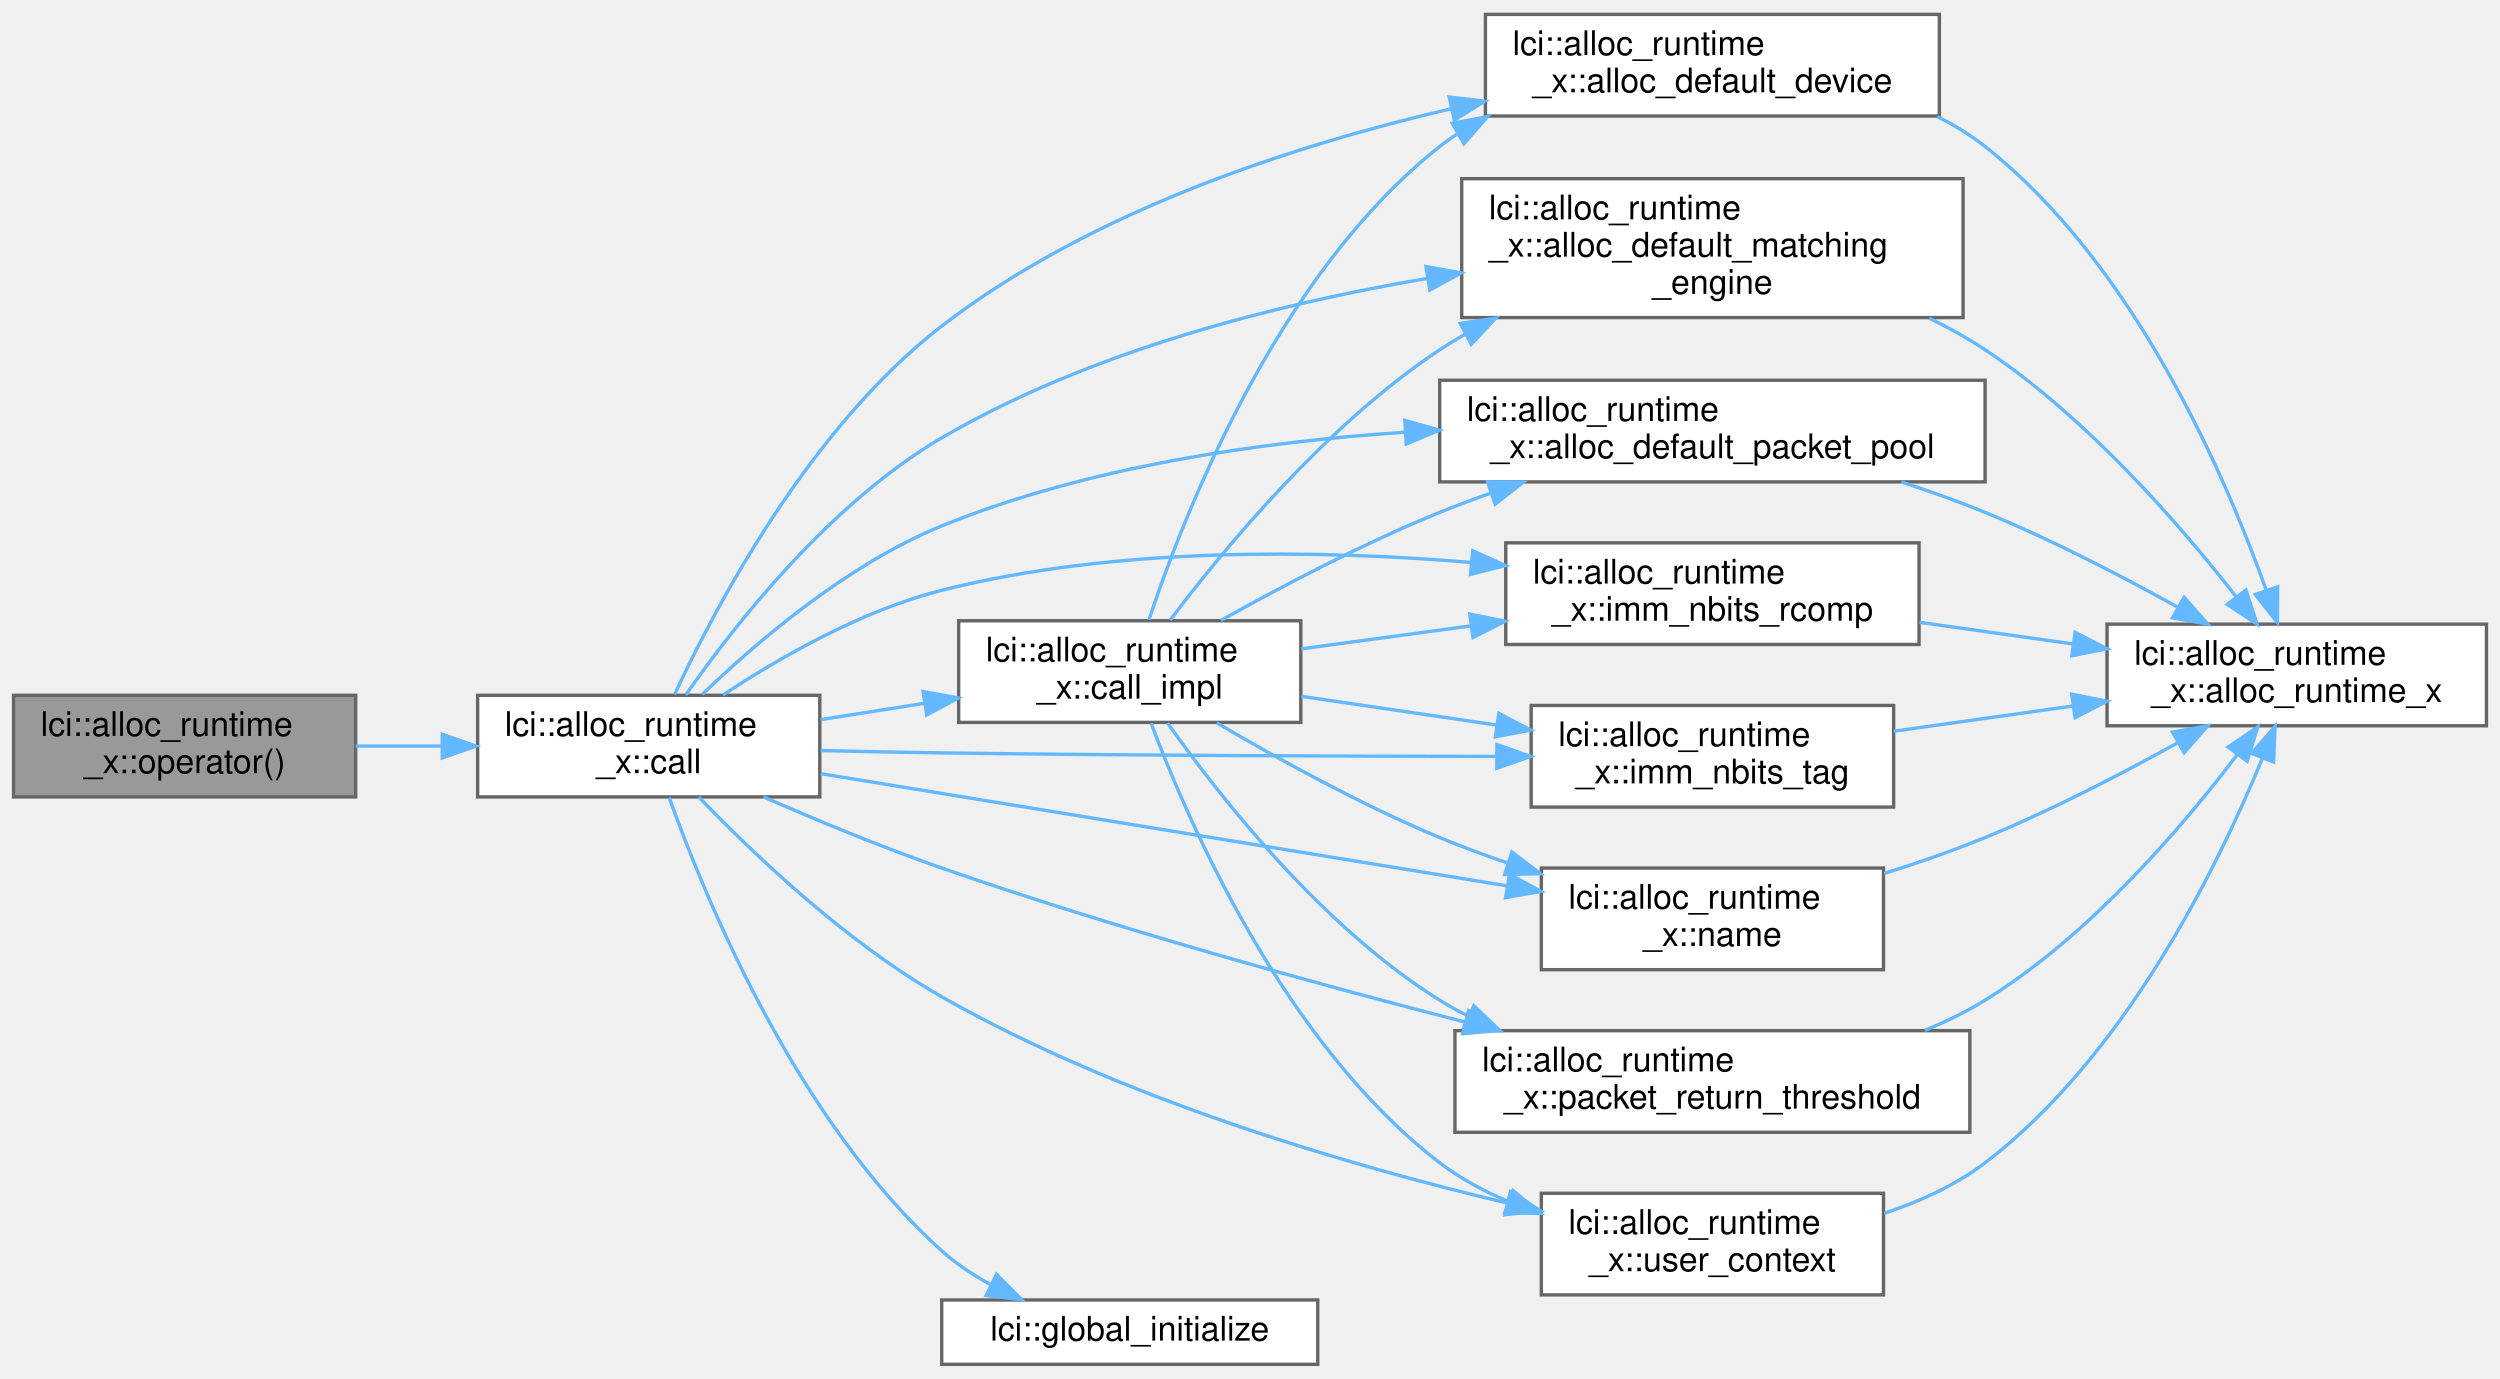
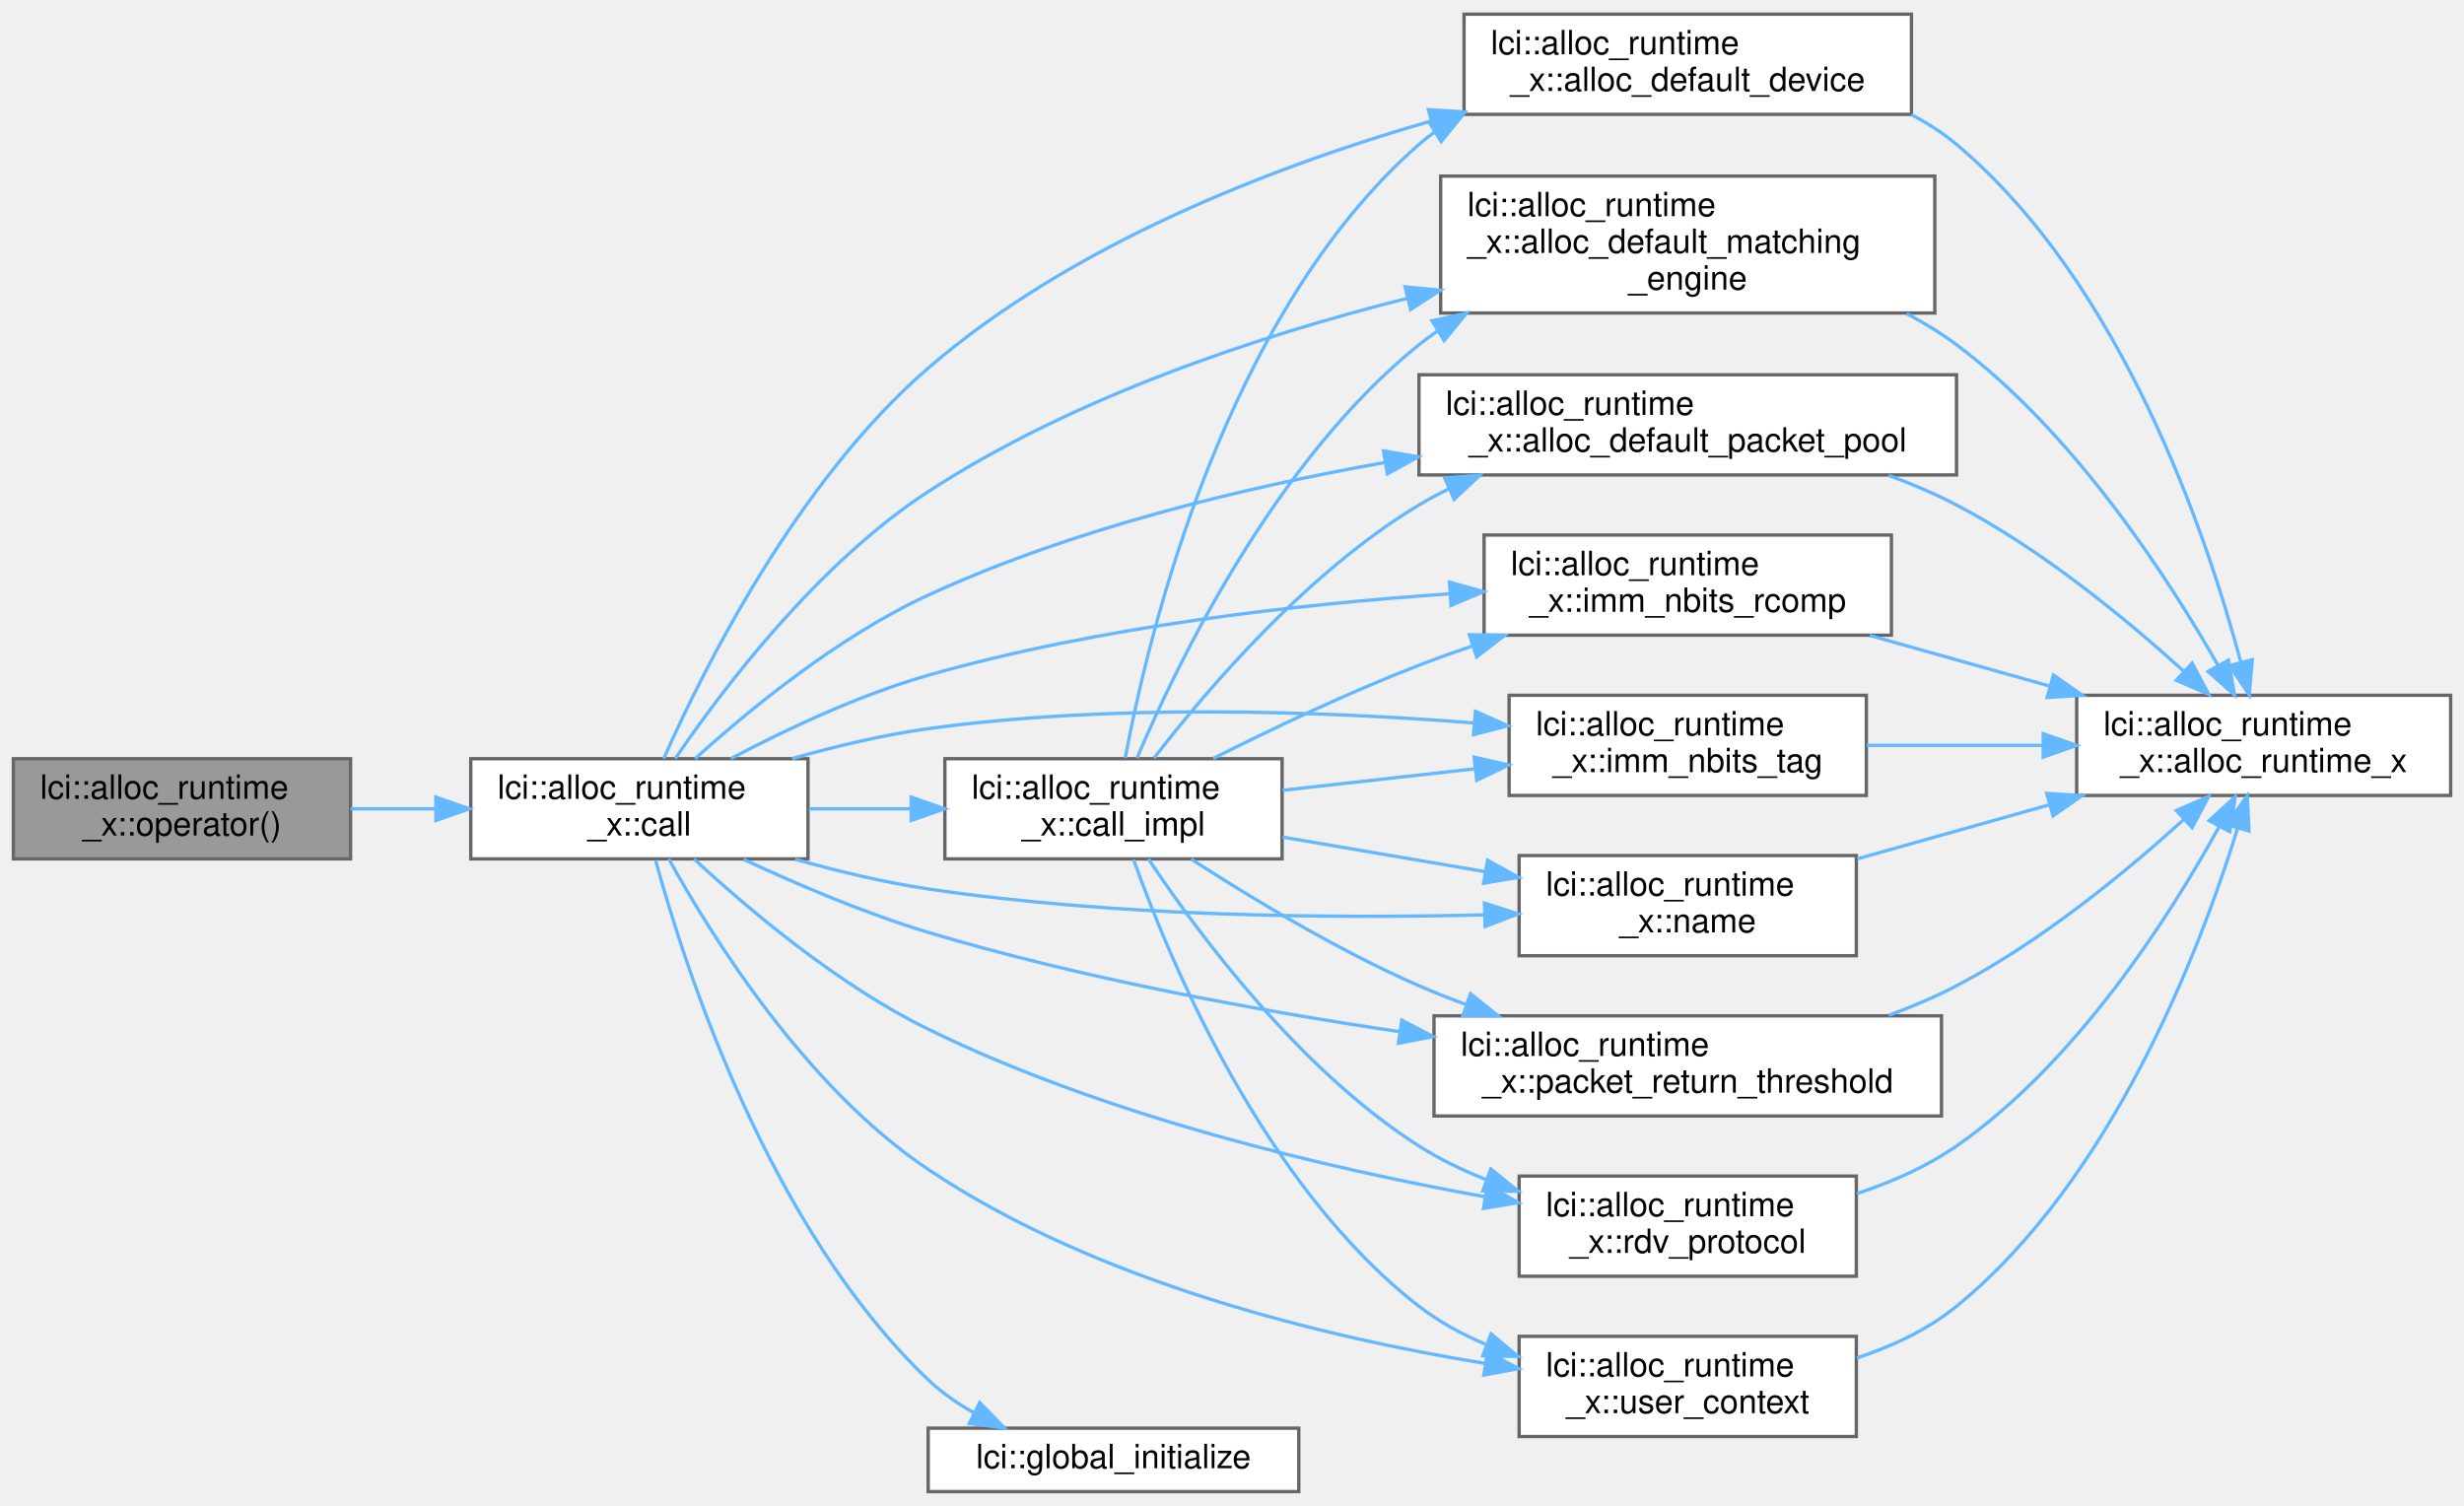
- <svg xmlns="http://www.w3.org/2000/svg" xmlns:xlink="http://www.w3.org/1999/xlink" width="738pt" height="407pt" viewBox="0.00 0.00 738.00 406.50">
-   <g id="graph0" class="graph" transform="scale(1 1) rotate(0) translate(4 402.5)">
+ <svg xmlns="http://www.w3.org/2000/svg" xmlns:xlink="http://www.w3.org/1999/xlink" width="738pt" height="451pt" viewBox="0.00 0.00 738.00 450.50">
+   <g id="graph0" class="graph" transform="scale(1 1) rotate(0) translate(4 446.5)">
    <g id="Node000001" class="node">
      <g id="a_Node000001">
        <a xlink:title=" ">
-           <polygon fill="#999999" stroke="#666666" points="101,-197.5 0,-197.5 0,-167.5 101,-167.5 101,-197.5" />
-           <text text-anchor="start" x="8" y="-185.5" font-family="Helvetica,sans-Serif" font-size="10.00">lci::alloc_runtime</text>
-           <text text-anchor="middle" x="50.5" y="-174.5" font-family="Helvetica,sans-Serif" font-size="10.00">_x::operator()</text>
+           <polygon fill="#999999" stroke="#666666" points="101,-219.5 0,-219.5 0,-189.5 101,-189.5 101,-219.5" />
+           <text text-anchor="start" x="8" y="-207.5" font-family="Helvetica,sans-Serif" font-size="10.00">lci::alloc_runtime</text>
+           <text text-anchor="middle" x="50.5" y="-196.5" font-family="Helvetica,sans-Serif" font-size="10.00">_x::operator()</text>
        </a>
      </g>
    </g>
    <g id="Node000002" class="node">
      <g id="a_Node000002">
        <a xlink:href="../../d4/d5c/classlci_1_1alloc__runtime__x.html#a37daf1686fc2ea110af2470457aa2455" target="_top" xlink:title=" ">
-           <polygon fill="white" stroke="#666666" points="238,-197.5 137,-197.5 137,-167.5 238,-167.5 238,-197.5" />
-           <text text-anchor="start" x="145" y="-185.5" font-family="Helvetica,sans-Serif" font-size="10.00">lci::alloc_runtime</text>
-           <text text-anchor="middle" x="187.5" y="-174.5" font-family="Helvetica,sans-Serif" font-size="10.00">_x::call</text>
+           <polygon fill="white" stroke="#666666" points="238,-219.5 137,-219.5 137,-189.5 238,-189.5 238,-219.5" />
+           <text text-anchor="start" x="145" y="-207.5" font-family="Helvetica,sans-Serif" font-size="10.00">lci::alloc_runtime</text>
+           <text text-anchor="middle" x="187.5" y="-196.5" font-family="Helvetica,sans-Serif" font-size="10.00">_x::call</text>
        </a>
      </g>
    </g>
    <g id="edge1_Node000001_Node000002" class="edge">
      <g id="a_edge1_Node000001_Node000002">
        <a xlink:title=" ">
-           <path fill="none" stroke="#63b8ff" d="M101,-182.5C109.24,-182.5 117.87,-182.5 126.34,-182.5" />
-           <polygon fill="#63b8ff" stroke="#63b8ff" points="126.55,-186 136.55,-182.5 126.55,-179 126.55,-186" />
+           <path fill="none" stroke="#63b8ff" d="M101,-204.5C109.24,-204.5 117.87,-204.5 126.34,-204.5" />
+           <polygon fill="#63b8ff" stroke="#63b8ff" points="126.55,-208 136.55,-204.5 126.55,-201 126.55,-208" />
        </a>
      </g>
    </g>
    <g id="Node000003" class="node">
      <g id="a_Node000003">
        <a xlink:href="../../d4/d5c/classlci_1_1alloc__runtime__x.html#a6b7476a4eed1ff2a53f98adfd29bbce6" target="_top" xlink:title=" ">
-           <polygon fill="white" stroke="#666666" points="568.5,-398.5 434.5,-398.5 434.5,-368.5 568.5,-368.5 568.5,-398.5" />
-           <text text-anchor="start" x="442.5" y="-386.5" font-family="Helvetica,sans-Serif" font-size="10.00">lci::alloc_runtime</text>
-           <text text-anchor="middle" x="501.5" y="-375.5" font-family="Helvetica,sans-Serif" font-size="10.00">_x::alloc_default_device</text>
+           <polygon fill="white" stroke="#666666" points="568.5,-442.5 434.5,-442.5 434.5,-412.5 568.5,-412.5 568.5,-442.5" />
+           <text text-anchor="start" x="442.5" y="-430.5" font-family="Helvetica,sans-Serif" font-size="10.00">lci::alloc_runtime</text>
+           <text text-anchor="middle" x="501.5" y="-419.5" font-family="Helvetica,sans-Serif" font-size="10.00">_x::alloc_default_device</text>
        </a>
      </g>
    </g>
    <g id="edge2_Node000002_Node000003" class="edge">
      <g id="a_edge2_Node000002_Node000003">
        <a xlink:title=" ">
-           <path fill="none" stroke="#63b8ff" d="M195.15,-197.75C207.2,-223.68 235.06,-276.49 274,-306.5 317.84,-340.29 377.42,-359.76 424.47,-370.67" />
-           <polygon fill="#63b8ff" stroke="#63b8ff" points="423.79,-374.11 434.31,-372.87 425.31,-367.28 423.79,-374.11" />
+           <path fill="none" stroke="#63b8ff" d="M194.79,-219.54C206.65,-246.32 234.72,-302.61 274,-336.5 316.99,-373.59 377.01,-396.78 424.47,-410.46" />
+           <polygon fill="#63b8ff" stroke="#63b8ff" points="423.82,-413.91 434.4,-413.24 425.71,-407.17 423.82,-413.91" />
        </a>
      </g>
    </g>
    <g id="Node000005" class="node">
      <g id="a_Node000005">
        <a xlink:href="../../d4/d5c/classlci_1_1alloc__runtime__x.html#a616c5f548d9dd3c5da745a2292f4cfb7" target="_top" xlink:title=" ">
-           <polygon fill="white" stroke="#666666" points="575.5,-350 427.5,-350 427.5,-309 575.5,-309 575.5,-350" />
-           <text text-anchor="start" x="435.5" y="-338" font-family="Helvetica,sans-Serif" font-size="10.00">lci::alloc_runtime</text>
-           <text text-anchor="start" x="435.5" y="-327" font-family="Helvetica,sans-Serif" font-size="10.00">_x::alloc_default_matching</text>
-           <text text-anchor="middle" x="501.5" y="-316" font-family="Helvetica,sans-Serif" font-size="10.00">_engine</text>
+           <polygon fill="white" stroke="#666666" points="575.5,-394 427.5,-394 427.5,-353 575.5,-353 575.5,-394" />
+           <text text-anchor="start" x="435.5" y="-382" font-family="Helvetica,sans-Serif" font-size="10.00">lci::alloc_runtime</text>
+           <text text-anchor="start" x="435.5" y="-371" font-family="Helvetica,sans-Serif" font-size="10.00">_x::alloc_default_matching</text>
+           <text text-anchor="middle" x="501.5" y="-360" font-family="Helvetica,sans-Serif" font-size="10.00">_engine</text>
        </a>
      </g>
    </g>
    <g id="edge4_Node000002_Node000005" class="edge">
      <g id="a_edge4_Node000002_Node000005">
        <a xlink:title=" ">
-           <path fill="none" stroke="#63b8ff" d="M198.44,-197.61C212.69,-218.04 240.88,-254.12 274,-273.5 317.63,-299.03 372.56,-312.98 417.4,-320.57" />
-           <polygon fill="#63b8ff" stroke="#63b8ff" points="416.95,-324.05 427.39,-322.19 418.07,-317.14 416.95,-324.05" />
+           <path fill="none" stroke="#63b8ff" d="M198.26,-219.58C212.49,-240.44 240.9,-277.96 274,-299.5 317.45,-327.77 372.63,-346.1 417.65,-357.44" />
+           <polygon fill="#63b8ff" stroke="#63b8ff" points="416.84,-360.84 427.38,-359.82 418.5,-354.04 416.84,-360.84" />
        </a>
      </g>
    </g>
    <g id="Node000006" class="node">
      <g id="a_Node000006">
        <a xlink:href="../../d4/d5c/classlci_1_1alloc__runtime__x.html#a3fa440edec4465125be1e82bd94ef588" target="_top" xlink:title=" ">
-           <polygon fill="white" stroke="#666666" points="582,-290.5 421,-290.5 421,-260.5 582,-260.5 582,-290.5" />
-           <text text-anchor="start" x="429" y="-278.5" font-family="Helvetica,sans-Serif" font-size="10.00">lci::alloc_runtime</text>
-           <text text-anchor="middle" x="501.5" y="-267.5" font-family="Helvetica,sans-Serif" font-size="10.00">_x::alloc_default_packet_pool</text>
+           <polygon fill="white" stroke="#666666" points="582,-334.5 421,-334.5 421,-304.5 582,-304.5 582,-334.5" />
+           <text text-anchor="start" x="429" y="-322.5" font-family="Helvetica,sans-Serif" font-size="10.00">lci::alloc_runtime</text>
+           <text text-anchor="middle" x="501.5" y="-311.5" font-family="Helvetica,sans-Serif" font-size="10.00">_x::alloc_default_packet_pool</text>
        </a>
      </g>
    </g>
    <g id="edge6_Node000002_Node000006" class="edge">
      <g id="a_edge6_Node000002_Node000006">
        <a xlink:title=" ">
-           <path fill="none" stroke="#63b8ff" d="M203.3,-197.75C219.21,-213.11 246.02,-236.11 274,-247.5 316.98,-264.99 368.04,-272.34 410.79,-275.16" />
-           <polygon fill="#63b8ff" stroke="#63b8ff" points="410.71,-278.66 420.9,-275.76 411.12,-271.68 410.71,-278.66" />
+           <path fill="none" stroke="#63b8ff" d="M204.19,-219.51C220.4,-234.18 247.06,-256.08 274,-268.5 316.87,-288.26 367.92,-300.62 410.69,-308.21" />
+           <polygon fill="#63b8ff" stroke="#63b8ff" points="410.36,-311.7 420.81,-309.94 411.54,-304.8 410.36,-311.7" />
        </a>
      </g>
    </g>
    <g id="Node000007" class="node">
      <g id="a_Node000007">
-         <a xlink:href="../../d4/d5c/classlci_1_1alloc__runtime__x.html#ab3eee28cace86873b5cd6a177d953b86" target="_top" xlink:title=" ">
+         <a xlink:href="../../d4/d5c/classlci_1_1alloc__runtime__x.html#a52097e1cdadf5b5586af1fcd9c6158c5" target="_top" xlink:title=" ">
          <polygon fill="white" stroke="#666666" points="380,-219.5 279,-219.5 279,-189.5 380,-189.5 380,-219.5" />
          <text text-anchor="start" x="287" y="-207.5" font-family="Helvetica,sans-Serif" font-size="10.00">lci::alloc_runtime</text>
          <text text-anchor="middle" x="329.5" y="-196.5" font-family="Helvetica,sans-Serif" font-size="10.00">_x::call_impl</text>
        </a>
      </g>
    </g>
    <g id="edge8_Node000002_Node000007" class="edge">
      <g id="a_edge8_Node000002_Node000007">
        <a xlink:title=" ">
-           <path fill="none" stroke="#63b8ff" d="M238.25,-190.32C248.16,-191.87 258.65,-193.52 268.85,-195.13" />
-           <polygon fill="#63b8ff" stroke="#63b8ff" points="268.49,-198.61 278.91,-196.71 269.57,-191.7 268.49,-198.61" />
+           <path fill="none" stroke="#63b8ff" d="M238.25,-204.5C248.16,-204.5 258.65,-204.5 268.85,-204.5" />
+           <polygon fill="#63b8ff" stroke="#63b8ff" points="268.91,-208 278.91,-204.5 268.91,-201 268.91,-208" />
        </a>
      </g>
    </g>
    <g id="Node000008" class="node">
      <g id="a_Node000008">
        <a xlink:href="../../d4/d5c/classlci_1_1alloc__runtime__x.html#a07a500a193d6a0cdc690619a79d56162" target="_top" xlink:title=" ">
-           <polygon fill="white" stroke="#666666" points="562.5,-242.5 440.5,-242.5 440.5,-212.5 562.5,-212.5 562.5,-242.5" />
-           <text text-anchor="start" x="448.5" y="-230.5" font-family="Helvetica,sans-Serif" font-size="10.00">lci::alloc_runtime</text>
-           <text text-anchor="middle" x="501.5" y="-219.5" font-family="Helvetica,sans-Serif" font-size="10.00">_x::imm_nbits_rcomp</text>
-         </a>
-       </g>
-     </g>
-     <g id="edge23_Node000002_Node000008" class="edge">
-       <g id="a_edge23_Node000002_Node000008">
-         <a xlink:title=" ">
-           <path fill="none" stroke="#63b8ff" d="M209.42,-197.58C226.02,-208.56 250.3,-222.53 274,-228.5 325.23,-241.41 385.06,-240.49 430.37,-236.71" />
-           <polygon fill="#63b8ff" stroke="#63b8ff" points="430.74,-240.19 440.38,-235.8 430.11,-233.22 430.74,-240.19" />
+           <polygon fill="white" stroke="#666666" points="562.5,-286.5 440.5,-286.5 440.5,-256.5 562.5,-256.5 562.5,-286.5" />
+           <text text-anchor="start" x="448.5" y="-274.5" font-family="Helvetica,sans-Serif" font-size="10.00">lci::alloc_runtime</text>
+           <text text-anchor="middle" x="501.5" y="-263.5" font-family="Helvetica,sans-Serif" font-size="10.00">_x::imm_nbits_rcomp</text>
+         </a>
+       </g>
+     </g>
+     <g id="edge25_Node000002_Node000008" class="edge">
+       <g id="a_edge25_Node000002_Node000008">
+         <a xlink:title=" ">
+           <path fill="none" stroke="#63b8ff" d="M214.98,-219.58C231.45,-228.27 253.36,-238.61 274,-244.5 325.16,-259.11 385,-265.82 430.32,-268.9" />
+           <polygon fill="#63b8ff" stroke="#63b8ff" points="430.14,-272.39 440.34,-269.54 430.58,-265.41 430.14,-272.39" />
        </a>
      </g>
    </g>
    <g id="Node000009" class="node">
      <g id="a_Node000009">
        <a xlink:href="../../d4/d5c/classlci_1_1alloc__runtime__x.html#a00ed631363e3dab1d966be0197724877" target="_top" xlink:title=" ">
-           <polygon fill="white" stroke="#666666" points="555,-194.5 448,-194.5 448,-164.5 555,-164.5 555,-194.5" />
-           <text text-anchor="start" x="456" y="-182.5" font-family="Helvetica,sans-Serif" font-size="10.00">lci::alloc_runtime</text>
-           <text text-anchor="middle" x="501.5" y="-171.5" font-family="Helvetica,sans-Serif" font-size="10.00">_x::imm_nbits_tag</text>
-         </a>
-       </g>
-     </g>
-     <g id="edge24_Node000002_Node000009" class="edge">
-       <g id="a_edge24_Node000002_Node000009">
-         <a xlink:title=" ">
-           <path fill="none" stroke="#63b8ff" d="M238.23,-181.18C249.96,-180.91 262.42,-180.66 274,-180.5 329.38,-179.73 392.38,-179.5 437.86,-179.46" />
-           <polygon fill="#63b8ff" stroke="#63b8ff" points="437.87,-182.96 447.87,-179.45 437.86,-175.96 437.87,-182.96" />
+           <polygon fill="white" stroke="#666666" points="555,-238.5 448,-238.5 448,-208.5 555,-208.5 555,-238.5" />
+           <text text-anchor="start" x="456" y="-226.5" font-family="Helvetica,sans-Serif" font-size="10.00">lci::alloc_runtime</text>
+           <text text-anchor="middle" x="501.5" y="-215.5" font-family="Helvetica,sans-Serif" font-size="10.00">_x::imm_nbits_tag</text>
+         </a>
+       </g>
+     </g>
+     <g id="edge26_Node000002_Node000009" class="edge">
+       <g id="a_edge26_Node000002_Node000009">
+         <a xlink:title=" ">
+           <path fill="none" stroke="#63b8ff" d="M233.27,-219.55C246.26,-223.24 260.56,-226.65 274,-228.5 328.88,-236.06 391.94,-233.78 437.56,-230.21" />
+           <polygon fill="#63b8ff" stroke="#63b8ff" points="437.92,-233.69 447.6,-229.38 437.34,-226.72 437.92,-233.69" />
        </a>
      </g>
    </g>
    <g id="Node000010" class="node">
      <g id="a_Node000010">
        <a xlink:href="../../d4/d5c/classlci_1_1alloc__runtime__x.html#a26b1954bfc37c38448b319e074f709fd" target="_top" xlink:title=" ">
-           <polygon fill="white" stroke="#666666" points="552,-146.5 451,-146.5 451,-116.5 552,-116.5 552,-146.5" />
-           <text text-anchor="start" x="459" y="-134.5" font-family="Helvetica,sans-Serif" font-size="10.00">lci::alloc_runtime</text>
-           <text text-anchor="middle" x="501.5" y="-123.5" font-family="Helvetica,sans-Serif" font-size="10.00">_x::name</text>
-         </a>
-       </g>
-     </g>
-     <g id="edge25_Node000002_Node000010" class="edge">
-       <g id="a_edge25_Node000002_Node000010">
-         <a xlink:title=" ">
-           <path fill="none" stroke="#63b8ff" d="M238.28,-174.36C293.42,-165.35 382.26,-150.83 441.01,-141.22" />
-           <polygon fill="#63b8ff" stroke="#63b8ff" points="441.59,-144.68 450.9,-139.61 440.46,-137.77 441.59,-144.68" />
+           <polygon fill="white" stroke="#666666" points="552,-190.5 451,-190.5 451,-160.5 552,-160.5 552,-190.5" />
+           <text text-anchor="start" x="459" y="-178.5" font-family="Helvetica,sans-Serif" font-size="10.00">lci::alloc_runtime</text>
+           <text text-anchor="middle" x="501.5" y="-167.5" font-family="Helvetica,sans-Serif" font-size="10.00">_x::name</text>
+         </a>
+       </g>
+     </g>
+     <g id="edge27_Node000002_Node000010" class="edge">
+       <g id="a_edge27_Node000002_Node000010">
+         <a xlink:title=" ">
+           <path fill="none" stroke="#63b8ff" d="M234.19,-189.39C246.93,-185.8 260.89,-182.45 274,-180.5 330.06,-172.15 394.78,-171.62 440.64,-172.74" />
+           <polygon fill="#63b8ff" stroke="#63b8ff" points="440.62,-176.25 450.71,-173.03 440.81,-169.25 440.62,-176.25" />
        </a>
      </g>
    </g>
    <g id="Node000011" class="node">
      <g id="a_Node000011">
        <a xlink:href="../../d4/d5c/classlci_1_1alloc__runtime__x.html#a921ab7268efe6f74cdb024e8b699c804" target="_top" xlink:title=" ">
-           <polygon fill="white" stroke="#666666" points="577.5,-98.5 425.5,-98.5 425.5,-68.5 577.5,-68.5 577.5,-98.5" />
-           <text text-anchor="start" x="433.5" y="-86.5" font-family="Helvetica,sans-Serif" font-size="10.00">lci::alloc_runtime</text>
-           <text text-anchor="middle" x="501.5" y="-75.5" font-family="Helvetica,sans-Serif" font-size="10.00">_x::packet_return_threshold</text>
-         </a>
-       </g>
-     </g>
-     <g id="edge26_Node000002_Node000011" class="edge">
-       <g id="a_edge26_Node000002_Node000011">
-         <a xlink:title=" ">
-           <path fill="none" stroke="#63b8ff" d="M221.41,-167.49C237.15,-160.61 256.36,-152.64 274,-146.5 324.89,-128.79 383.53,-112.59 428.39,-101.06" />
-           <polygon fill="#63b8ff" stroke="#63b8ff" points="429.5,-104.38 438.32,-98.52 427.77,-97.6 429.5,-104.38" />
+           <polygon fill="white" stroke="#666666" points="577.5,-142.5 425.5,-142.5 425.5,-112.5 577.5,-112.5 577.5,-142.5" />
+           <text text-anchor="start" x="433.5" y="-130.5" font-family="Helvetica,sans-Serif" font-size="10.00">lci::alloc_runtime</text>
+           <text text-anchor="middle" x="501.5" y="-119.5" font-family="Helvetica,sans-Serif" font-size="10.00">_x::packet_return_threshold</text>
+         </a>
+       </g>
+     </g>
+     <g id="edge28_Node000002_Node000011" class="edge">
+       <g id="a_edge28_Node000002_Node000011">
+         <a xlink:title=" ">
+           <path fill="none" stroke="#63b8ff" d="M218.72,-189.36C234.8,-181.84 255.1,-173.17 274,-167.5 319.76,-153.76 372.23,-144.13 415.14,-137.76" />
+           <polygon fill="#63b8ff" stroke="#63b8ff" points="415.87,-141.19 425.26,-136.29 414.86,-134.27 415.87,-141.19" />
        </a>
      </g>
    </g>
    <g id="Node000012" class="node">
      <g id="a_Node000012">
-         <a xlink:href="../../d4/d5c/classlci_1_1alloc__runtime__x.html#ab0541b4242b9721143c68b40ae16654d" target="_top" xlink:title=" ">
-           <polygon fill="white" stroke="#666666" points="552,-50.5 451,-50.5 451,-20.5 552,-20.5 552,-50.5" />
-           <text text-anchor="start" x="459" y="-38.5" font-family="Helvetica,sans-Serif" font-size="10.00">lci::alloc_runtime</text>
-           <text text-anchor="middle" x="501.5" y="-27.5" font-family="Helvetica,sans-Serif" font-size="10.00">_x::user_context</text>
-         </a>
-       </g>
-     </g>
-     <g id="edge27_Node000002_Node000012" class="edge">
-       <g id="a_edge27_Node000002_Node000012">
-         <a xlink:title=" ">
-           <path fill="none" stroke="#63b8ff" d="M202.27,-167.47C218.14,-150.95 245.68,-124.62 274,-108.5 326.79,-78.44 393.66,-58.83 441.02,-47.58" />
-           <polygon fill="#63b8ff" stroke="#63b8ff" points="441.87,-50.98 450.82,-45.31 440.29,-44.16 441.87,-50.98" />
+         <a xlink:href="../../d4/d5c/classlci_1_1alloc__runtime__x.html#a4dcec57062349c4af744a72a892bddd8" target="_top" xlink:title=" ">
+           <polygon fill="white" stroke="#666666" points="552,-94.5 451,-94.5 451,-64.5 552,-64.5 552,-94.5" />
+           <text text-anchor="start" x="459" y="-82.5" font-family="Helvetica,sans-Serif" font-size="10.00">lci::alloc_runtime</text>
+           <text text-anchor="middle" x="501.5" y="-71.5" font-family="Helvetica,sans-Serif" font-size="10.00">_x::rdv_protocol</text>
+         </a>
+       </g>
+     </g>
+     <g id="edge29_Node000002_Node000012" class="edge">
+       <g id="a_edge29_Node000002_Node000012">
+         <a xlink:title=" ">
+           <path fill="none" stroke="#63b8ff" d="M203.89,-189.47C220.07,-174.47 246.9,-151.8 274,-138.5 327.36,-112.32 393.69,-96.8 440.74,-88.3" />
+           <polygon fill="#63b8ff" stroke="#63b8ff" points="441.53,-91.71 450.78,-86.54 440.32,-84.82 441.53,-91.71" />
        </a>
      </g>
    </g>
    <g id="Node000013" class="node">
      <g id="a_Node000013">
+         <a xlink:href="../../d4/d5c/classlci_1_1alloc__runtime__x.html#ab0541b4242b9721143c68b40ae16654d" target="_top" xlink:title=" ">
+           <polygon fill="white" stroke="#666666" points="552,-46.5 451,-46.5 451,-16.5 552,-16.5 552,-46.5" />
+           <text text-anchor="start" x="459" y="-34.5" font-family="Helvetica,sans-Serif" font-size="10.00">lci::alloc_runtime</text>
+           <text text-anchor="middle" x="501.5" y="-23.5" font-family="Helvetica,sans-Serif" font-size="10.00">_x::user_context</text>
+         </a>
+       </g>
+     </g>
+     <g id="edge30_Node000002_Node000013" class="edge">
+       <g id="a_edge30_Node000002_Node000013">
+         <a xlink:title=" ">
+           <path fill="none" stroke="#63b8ff" d="M196.31,-189.49C209.27,-166.07 237.44,-120.99 274,-96.5 324.45,-62.7 392.55,-46.24 440.87,-38.38" />
+           <polygon fill="#63b8ff" stroke="#63b8ff" points="441.52,-41.82 450.86,-36.83 440.44,-34.9 441.52,-41.82" />
+         </a>
+       </g>
+     </g>
+     <g id="Node000014" class="node">
+       <g id="a_Node000014">
        <a xlink:href="../../d8/d33/group__LCI__BASIC.html#ga36d0ced682287237e138b1153b490e53" target="_top" xlink:title="Global initialization for LCI, including rank_me, rank_n, and g_default_attr.">
          <polygon fill="white" stroke="#666666" points="385,-19 274,-19 274,0 385,0 385,-19" />
          <text text-anchor="middle" x="329.5" y="-7" font-family="Helvetica,sans-Serif" font-size="10.00">lci::global_initialize</text>
        </a>
      </g>
    </g>
-     <g id="edge22_Node000002_Node000013" class="edge">
-       <g id="a_edge22_Node000002_Node000013">
-         <a xlink:title=" ">
-           <path fill="none" stroke="#63b8ff" d="M193.54,-167.32C204.06,-137.81 230.97,-72.18 274,-33.5 278.23,-29.7 283.16,-26.42 288.29,-23.62" />
-           <polygon fill="#63b8ff" stroke="#63b8ff" points="290.17,-26.6 297.63,-19.08 287.11,-20.3 290.17,-26.6" />
+     <g id="edge24_Node000002_Node000014" class="edge">
+       <g id="a_edge24_Node000002_Node000014">
+         <a xlink:title=" ">
+           <path fill="none" stroke="#63b8ff" d="M192.35,-189.12C201.29,-156.33 226.41,-78.82 274,-33.5 278.02,-29.67 282.76,-26.39 287.73,-23.59" />
+           <polygon fill="#63b8ff" stroke="#63b8ff" points="289.43,-26.66 296.84,-19.08 286.32,-20.39 289.43,-26.66" />
        </a>
      </g>
    </g>
    <g id="Node000004" class="node">
      <g id="a_Node000004">
        <a xlink:href="../../d4/d5c/classlci_1_1alloc__runtime__x.html#a4e4d9b2a0c1eb72a1a9b594414a6f026" target="_top" xlink:title=" ">
-           <polygon fill="white" stroke="#666666" points="730,-218.5 618,-218.5 618,-188.5 730,-188.5 730,-218.5" />
-           <text text-anchor="start" x="626" y="-206.5" font-family="Helvetica,sans-Serif" font-size="10.00">lci::alloc_runtime</text>
-           <text text-anchor="middle" x="674" y="-195.5" font-family="Helvetica,sans-Serif" font-size="10.00">_x::alloc_runtime_x</text>
+           <polygon fill="white" stroke="#666666" points="730,-238.5 618,-238.5 618,-208.5 730,-208.5 730,-238.5" />
+           <text text-anchor="start" x="626" y="-226.5" font-family="Helvetica,sans-Serif" font-size="10.00">lci::alloc_runtime</text>
+           <text text-anchor="middle" x="674" y="-215.5" font-family="Helvetica,sans-Serif" font-size="10.00">_x::alloc_runtime_x</text>
        </a>
      </g>
    </g>
    <g id="edge3_Node000003_Node000004" class="edge">
      <g id="a_edge3_Node000003_Node000004">
        <a xlink:title=" ">
-           <path fill="none" stroke="#63b8ff" d="M567.91,-368.31C572.92,-365.81 577.7,-362.89 582,-359.5 625.72,-325 652.58,-263.28 664.93,-228.71" />
-           <polygon fill="#63b8ff" stroke="#63b8ff" points="668.36,-229.51 668.3,-218.92 661.74,-227.24 668.36,-229.51" />
+           <path fill="none" stroke="#63b8ff" d="M568.53,-412.39C573.35,-409.87 577.91,-406.93 582,-403.5 631.29,-362.16 656.7,-287.44 667.12,-248.55" />
+           <polygon fill="#63b8ff" stroke="#63b8ff" points="670.58,-249.15 669.67,-238.59 663.8,-247.41 670.58,-249.15" />
        </a>
      </g>
    </g>
    <g id="edge5_Node000005_Node000004" class="edge">
      <g id="a_edge5_Node000005_Node000004">
        <a xlink:title=" ">
-           <path fill="none" stroke="#63b8ff" d="M565.46,-308.85C571.23,-306.04 576.84,-302.93 582,-299.5 612.06,-279.53 639.5,-247.9 656.22,-226.46" />
-           <polygon fill="#63b8ff" stroke="#63b8ff" points="659,-228.58 662.29,-218.5 653.44,-224.33 659,-228.58" />
+           <path fill="none" stroke="#63b8ff" d="M567.09,-352.8C572.34,-350.03 577.39,-346.94 582,-343.5 617.04,-317.33 645.14,-274.13 660.41,-247.32" />
+           <polygon fill="#63b8ff" stroke="#63b8ff" points="663.47,-249.02 665.27,-238.58 657.35,-245.62 663.47,-249.02" />
        </a>
      </g>
    </g>
    <g id="edge7_Node000006_Node000004" class="edge">
      <g id="a_edge7_Node000006_Node000004">
        <a xlink:title=" ">
-           <path fill="none" stroke="#63b8ff" d="M557.3,-260.47C565.67,-257.74 574.13,-254.73 582,-251.5 601.38,-243.55 622.1,-232.81 638.87,-223.5" />
-           <polygon fill="#63b8ff" stroke="#63b8ff" points="640.75,-226.46 647.74,-218.51 637.31,-220.36 640.75,-226.46" />
+           <path fill="none" stroke="#63b8ff" d="M561.67,-304.37C568.68,-301.79 575.61,-298.84 582,-295.5 607.4,-282.24 632.66,-261.49 650.1,-245.67" />
+           <polygon fill="#63b8ff" stroke="#63b8ff" points="652.57,-248.15 657.54,-238.79 647.82,-243.01 652.57,-248.15" />
        </a>
      </g>
    </g>
    <g id="edge9_Node000007_Node000003" class="edge">
      <g id="a_edge9_Node000007_Node000003">
        <a xlink:title=" ">
-           <path fill="none" stroke="#63b8ff" d="M335.18,-219.82C345.47,-250.91 373.04,-321.68 421,-359.5 422.61,-360.77 424.29,-361.98 426.03,-363.12" />
-           <polygon fill="#63b8ff" stroke="#63b8ff" points="424.68,-366.38 435.09,-368.31 428.15,-360.3 424.68,-366.38" />
+           <path fill="none" stroke="#63b8ff" d="M333.02,-219.76C339.97,-256.9 362.86,-352.65 421,-403.5 422.51,-404.82 424.08,-406.06 425.72,-407.24" />
+           <polygon fill="#63b8ff" stroke="#63b8ff" points="423.97,-410.28 434.32,-412.57 427.66,-404.33 423.97,-410.28" />
        </a>
      </g>
    </g>
    <g id="edge10_Node000007_Node000005" class="edge">
      <g id="a_edge10_Node000007_Node000005">
        <a xlink:title=" ">
-           <path fill="none" stroke="#63b8ff" d="M341.43,-219.69C356.99,-240.34 387.39,-277.23 421,-299.5 423.42,-301.1 425.94,-302.64 428.53,-304.11" />
-           <polygon fill="#63b8ff" stroke="#63b8ff" points="427.06,-307.29 437.54,-308.83 430.31,-301.09 427.06,-307.29" />
+           <path fill="none" stroke="#63b8ff" d="M336.56,-219.72C348.55,-247.99 377.91,-308.85 421,-343.5 422.77,-344.93 424.62,-346.29 426.53,-347.59" />
+           <polygon fill="#63b8ff" stroke="#63b8ff" points="424.88,-350.69 435.24,-352.93 428.54,-344.72 424.88,-350.69" />
        </a>
      </g>
    </g>
    <g id="edge11_Node000007_Node000006" class="edge">
      <g id="a_edge11_Node000007_Node000006">
        <a xlink:title=" ">
-           <path fill="none" stroke="#63b8ff" d="M356.42,-219.6C374.19,-229.55 398.53,-242.37 421,-251.5 425.8,-253.45 430.82,-255.33 435.91,-257.11" />
-           <polygon fill="#63b8ff" stroke="#63b8ff" points="435.13,-260.54 445.72,-260.43 437.37,-253.91 435.13,-260.54" />
+           <path fill="none" stroke="#63b8ff" d="M341.64,-219.69C357.21,-239.87 387.38,-275.32 421,-295.5 423.84,-297.21 426.82,-298.8 429.88,-300.29" />
+           <polygon fill="#63b8ff" stroke="#63b8ff" points="428.7,-303.59 439.26,-304.44 431.53,-297.19 428.7,-303.59" />
        </a>
      </g>
    </g>
    <g id="edge12_Node000007_Node000008" class="edge">
      <g id="a_edge12_Node000007_Node000008">
        <a xlink:title=" ">
-           <path fill="none" stroke="#63b8ff" d="M380.13,-211.21C395.71,-213.32 413.22,-215.69 429.97,-217.96" />
-           <polygon fill="#63b8ff" stroke="#63b8ff" points="429.89,-221.48 440.27,-219.35 430.82,-214.54 429.89,-221.48" />
+           <path fill="none" stroke="#63b8ff" d="M359.36,-219.58C376.9,-228.4 399.9,-239.36 421,-247.5 426.13,-249.48 431.49,-251.4 436.91,-253.24" />
+           <polygon fill="#63b8ff" stroke="#63b8ff" points="436.08,-256.65 446.67,-256.45 438.27,-250 436.08,-256.65" />
        </a>
      </g>
    </g>
    <g id="edge14_Node000007_Node000009" class="edge">
      <g id="a_edge14_Node000007_Node000009">
        <a xlink:title=" ">
-           <path fill="none" stroke="#63b8ff" d="M380.13,-197.2C398.15,-194.55 418.77,-191.52 437.78,-188.72" />
-           <polygon fill="#63b8ff" stroke="#63b8ff" points="438.46,-192.16 447.85,-187.24 437.44,-185.24 438.46,-192.16" />
+           <path fill="none" stroke="#63b8ff" d="M380.13,-210.05C398.15,-212.06 418.77,-214.36 437.78,-216.49" />
+           <polygon fill="#63b8ff" stroke="#63b8ff" points="437.52,-219.98 447.85,-217.62 438.3,-213.03 437.52,-219.98" />
        </a>
      </g>
    </g>
    <g id="edge16_Node000007_Node000010" class="edge">
      <g id="a_edge16_Node000007_Node000010">
        <a xlink:title=" ">
-           <path fill="none" stroke="#63b8ff" d="M355.18,-189.36C373.01,-178.87 397.91,-165.12 421,-155.5 427.35,-152.86 434.09,-150.36 440.86,-148.06" />
-           <polygon fill="#63b8ff" stroke="#63b8ff" points="442.34,-151.26 450.76,-144.82 440.16,-144.6 442.34,-151.26" />
+           <path fill="none" stroke="#63b8ff" d="M380.13,-196.03C399.16,-192.79 421.07,-189.05 440.94,-185.66" />
+           <polygon fill="#63b8ff" stroke="#63b8ff" points="441.54,-189.11 450.81,-183.98 440.36,-182.21 441.54,-189.11" />
        </a>
      </g>
    </g>
    <g id="edge18_Node000007_Node000011" class="edge">
      <g id="a_edge18_Node000007_Node000011">
        <a xlink:title=" ">
-           <path fill="none" stroke="#63b8ff" d="M340.64,-189.36C355.7,-168.03 386,-129.28 421,-107.5 423.75,-105.79 426.64,-104.19 429.61,-102.7" />
-           <polygon fill="#63b8ff" stroke="#63b8ff" points="431.08,-105.88 438.73,-98.55 428.18,-99.5 431.08,-105.88" />
+           <path fill="none" stroke="#63b8ff" d="M352.77,-189.44C370.63,-177.88 396.64,-162.13 421,-151.5 425.59,-149.5 430.4,-147.6 435.28,-145.81" />
+           <polygon fill="#63b8ff" stroke="#63b8ff" points="436.44,-149.11 444.72,-142.5 434.13,-142.5 436.44,-149.11" />
        </a>
      </g>
    </g>
    <g id="edge20_Node000007_Node000012" class="edge">
      <g id="a_edge20_Node000007_Node000012">
        <a xlink:title=" ">
-           <path fill="none" stroke="#63b8ff" d="M335.81,-189.26C346.88,-159.71 375.28,-94.48 421,-59.5 426.98,-54.92 433.84,-51.21 440.95,-48.21" />
-           <polygon fill="#63b8ff" stroke="#63b8ff" points="442.63,-51.32 450.77,-44.54 440.18,-44.77 442.63,-51.32" />
+           <path fill="none" stroke="#63b8ff" d="M339.99,-189.46C354.69,-167.39 385.05,-126.38 421,-103.5 427.19,-99.56 434.06,-96.24 441.09,-93.45" />
+           <polygon fill="#63b8ff" stroke="#63b8ff" points="442.52,-96.65 450.74,-89.96 440.14,-90.07 442.52,-96.65" />
+         </a>
+       </g>
+     </g>
+     <g id="edge22_Node000007_Node000013" class="edge">
+       <g id="a_edge22_Node000007_Node000013">
+         <a xlink:title=" ">
+           <path fill="none" stroke="#63b8ff" d="M335.52,-189.31C346.26,-159.18 374.34,-91.64 421,-55.5 426.96,-50.89 433.79,-47.16 440.9,-44.14" />
+           <polygon fill="#63b8ff" stroke="#63b8ff" points="442.58,-47.25 450.71,-40.46 440.12,-40.7 442.58,-47.25" />
        </a>
      </g>
    </g>
    <g id="edge13_Node000008_Node000004" class="edge">
      <g id="a_edge13_Node000008_Node000004">
        <a xlink:title=" ">
-           <path fill="none" stroke="#63b8ff" d="M562.61,-219.04C577.26,-216.98 592.99,-214.76 607.86,-212.67" />
-           <polygon fill="#63b8ff" stroke="#63b8ff" points="608.57,-216.1 617.99,-211.24 607.6,-209.17 608.57,-216.1" />
+           <path fill="none" stroke="#63b8ff" d="M555.98,-256.44C573.12,-251.62 592.26,-246.23 610.01,-241.23" />
+           <polygon fill="#63b8ff" stroke="#63b8ff" points="611.03,-244.58 619.71,-238.5 609.14,-237.84 611.03,-244.58" />
        </a>
      </g>
    </g>
    <g id="edge15_Node000009_Node000004" class="edge">
      <g id="a_edge15_Node000009_Node000004">
        <a xlink:title=" ">
-           <path fill="none" stroke="#63b8ff" d="M555.05,-186.9C571.73,-189.25 590.39,-191.87 607.85,-194.33" />
-           <polygon fill="#63b8ff" stroke="#63b8ff" points="607.58,-197.83 617.97,-195.75 608.56,-190.89 607.58,-197.83" />
+           <path fill="none" stroke="#63b8ff" d="M555.05,-223.5C571.73,-223.5 590.39,-223.5 607.85,-223.5" />
+           <polygon fill="#63b8ff" stroke="#63b8ff" points="607.97,-227 617.97,-223.5 607.97,-220 607.97,-227" />
        </a>
      </g>
    </g>
    <g id="edge17_Node000010_Node000004" class="edge">
      <g id="a_edge17_Node000010_Node000004">
        <a xlink:title=" ">
-           <path fill="none" stroke="#63b8ff" d="M552.21,-144.9C562.2,-148.04 572.53,-151.62 582,-155.5 601.38,-163.45 622.1,-174.19 638.87,-183.5" />
-           <polygon fill="#63b8ff" stroke="#63b8ff" points="637.31,-186.64 647.74,-188.49 640.75,-180.54 637.31,-186.64" />
+           <path fill="none" stroke="#63b8ff" d="M552.27,-189.51C570.27,-194.58 590.83,-200.37 609.83,-205.71" />
+           <polygon fill="#63b8ff" stroke="#63b8ff" points="609.02,-209.12 619.59,-208.46 610.92,-202.39 609.02,-209.12" />
        </a>
      </g>
    </g>
    <g id="edge19_Node000011_Node000004" class="edge">
      <g id="a_edge19_Node000011_Node000004">
        <a xlink:title=" ">
-           <path fill="none" stroke="#63b8ff" d="M564.24,-98.59C570.44,-101.14 576.48,-104.09 582,-107.5 612.71,-126.44 640.01,-158.3 656.51,-180.08" />
-           <polygon fill="#63b8ff" stroke="#63b8ff" points="653.73,-182.21 662.49,-188.17 659.36,-178.05 653.73,-182.21" />
+           <path fill="none" stroke="#63b8ff" d="M561.67,-142.63C568.68,-145.21 575.61,-148.16 582,-151.5 607.4,-164.76 632.66,-185.51 650.1,-201.33" />
+           <polygon fill="#63b8ff" stroke="#63b8ff" points="647.82,-203.99 657.54,-208.21 652.57,-198.85 647.82,-203.99" />
        </a>
      </g>
    </g>
    <g id="edge21_Node000012_Node000004" class="edge">
      <g id="a_edge21_Node000012_Node000004">
        <a xlink:title=" ">
-           <path fill="none" stroke="#63b8ff" d="M552.2,-44.57C562.73,-48.06 573.28,-52.87 582,-59.5 623.21,-90.84 650.61,-146.65 663.82,-178.81" />
-           <polygon fill="#63b8ff" stroke="#63b8ff" points="660.67,-180.36 667.61,-188.36 667.17,-177.78 660.67,-180.36" />
+           <path fill="none" stroke="#63b8ff" d="M552.21,-89.27C562.62,-92.71 573.12,-97.33 582,-103.5 617.91,-128.47 645.74,-172.04 660.72,-199.25" />
+           <polygon fill="#63b8ff" stroke="#63b8ff" points="657.67,-200.97 665.48,-208.13 663.85,-197.66 657.67,-200.97" />
+         </a>
+       </g>
+     </g>
+     <g id="edge23_Node000013_Node000004" class="edge">
+       <g id="a_edge23_Node000013_Node000004">
+         <a xlink:title=" ">
+           <path fill="none" stroke="#63b8ff" d="M552.13,-40.01C562.77,-43.52 573.39,-48.49 582,-55.5 628.57,-93.45 654.8,-161.8 666.15,-198.53" />
+           <polygon fill="#63b8ff" stroke="#63b8ff" points="662.89,-199.83 669.09,-208.42 669.6,-197.84 662.89,-199.83" />
        </a>
      </g>
    </g>
  </g>
</svg>
